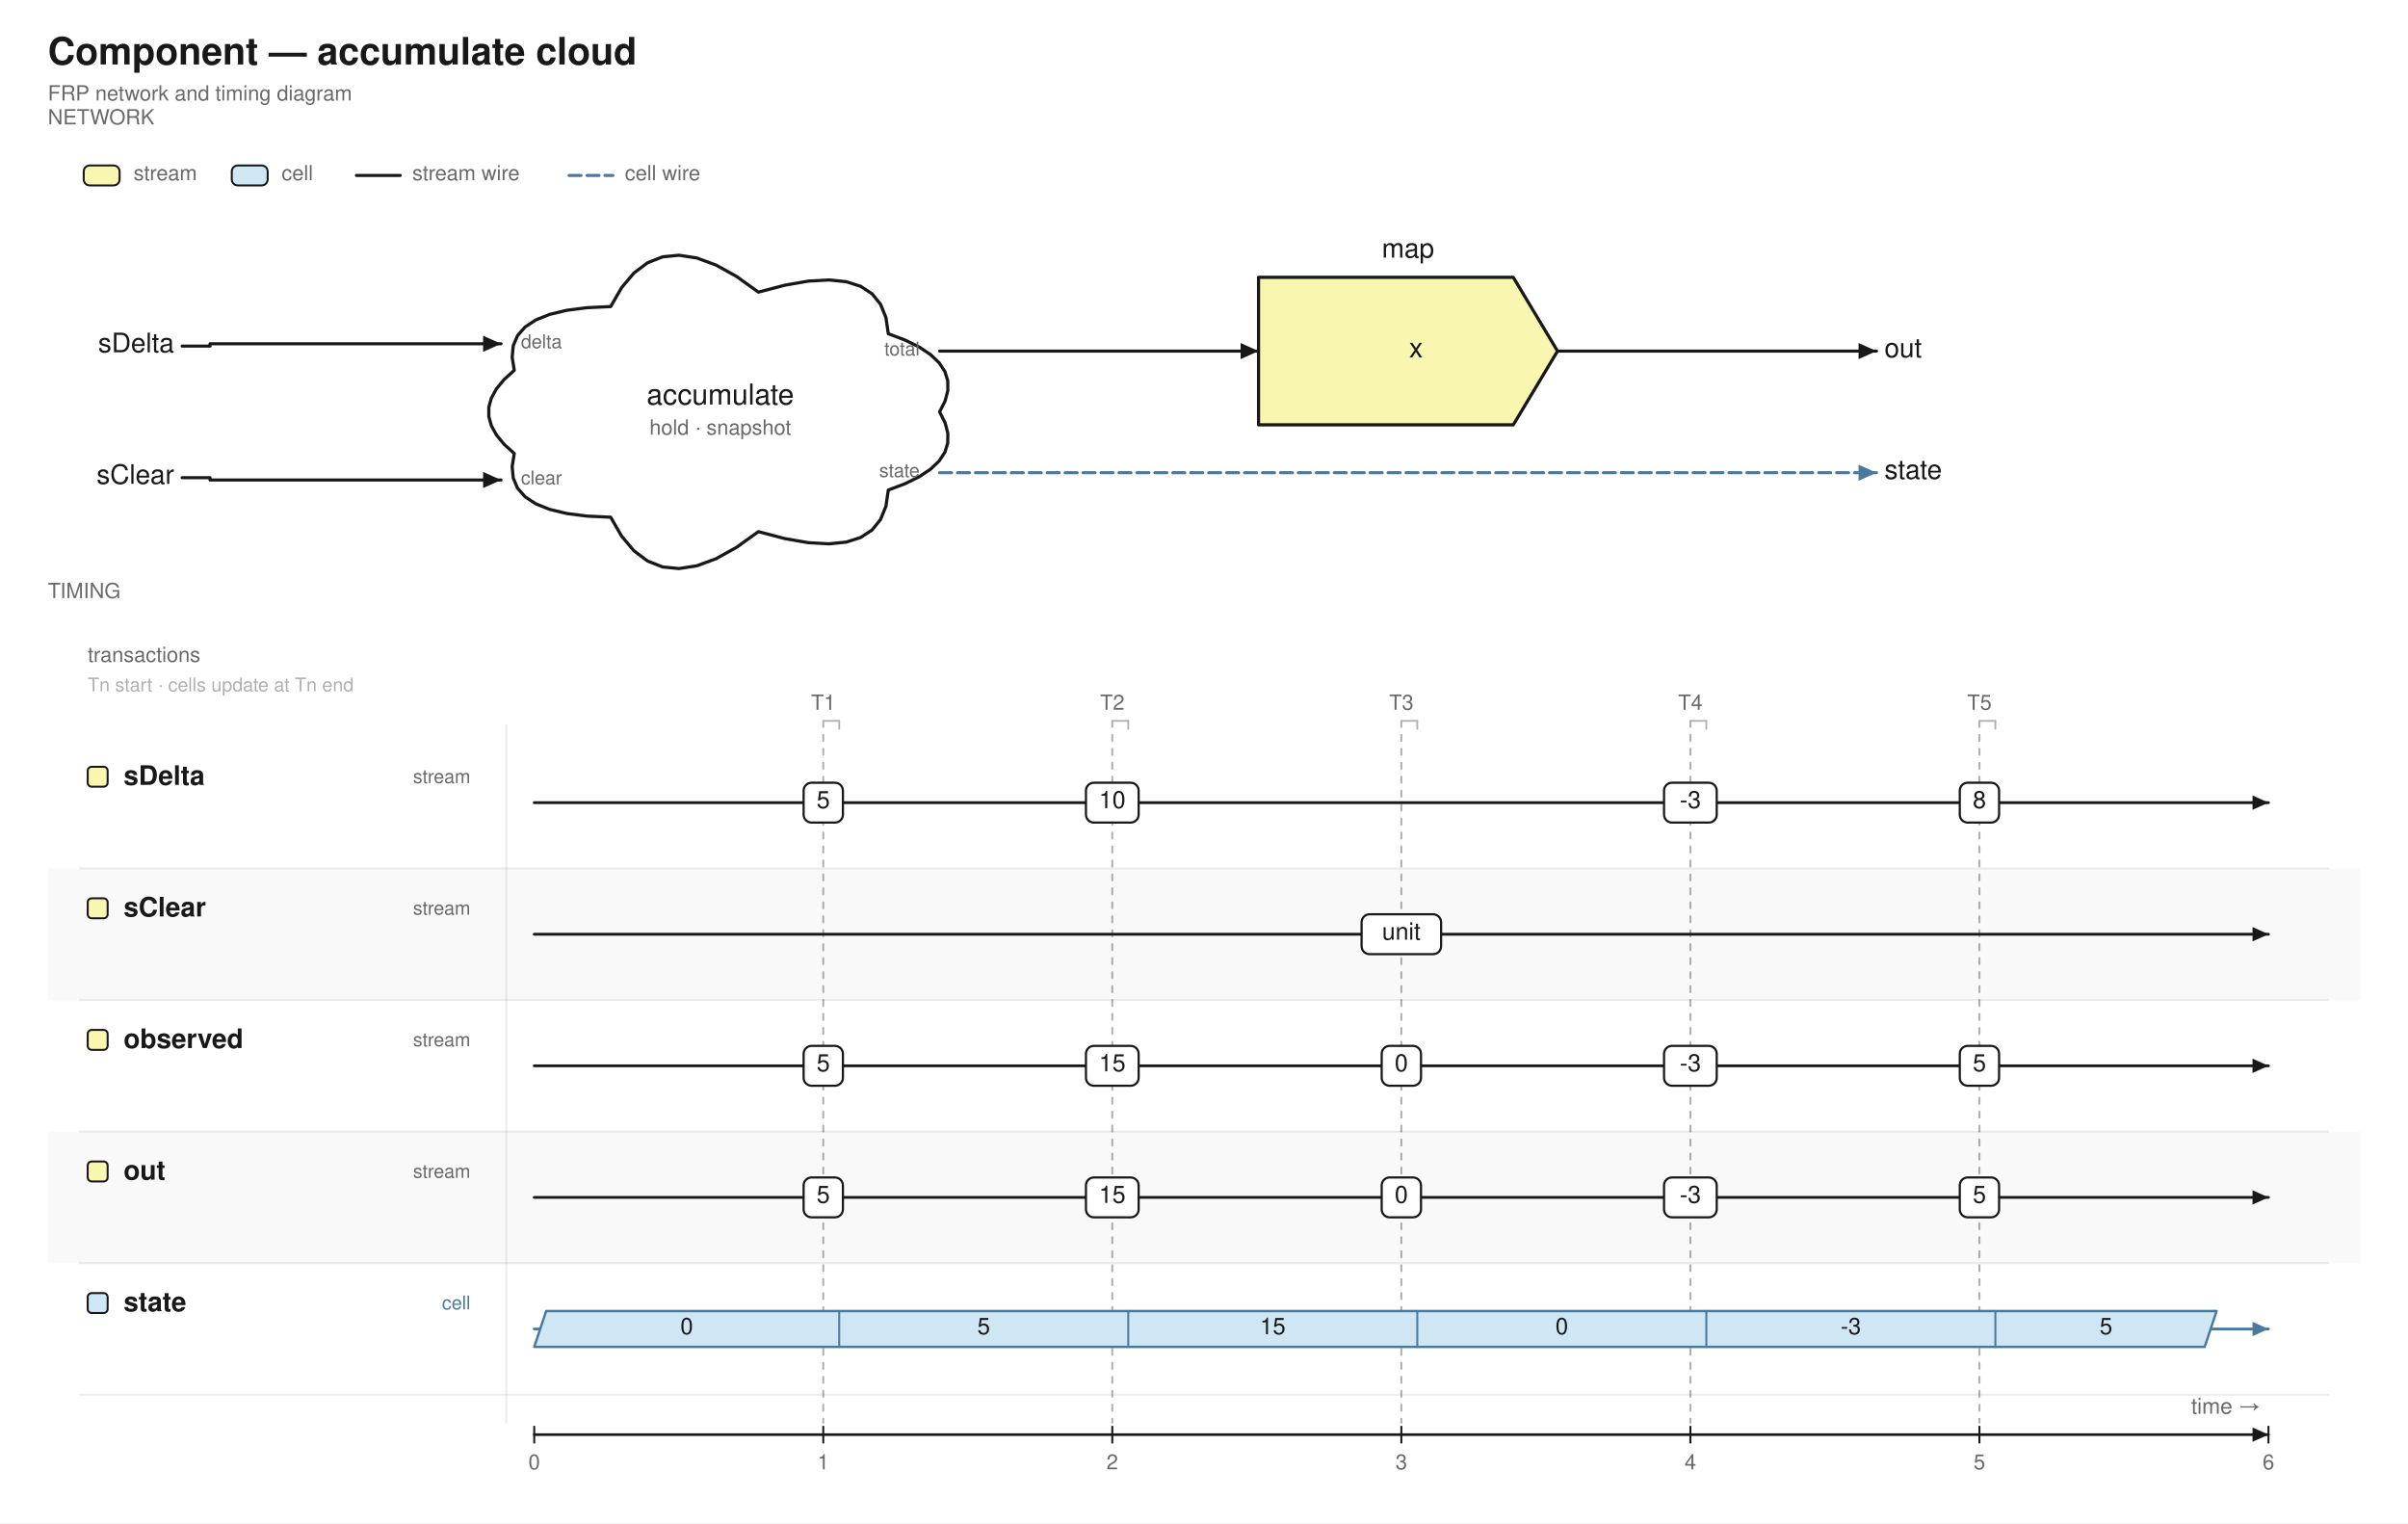
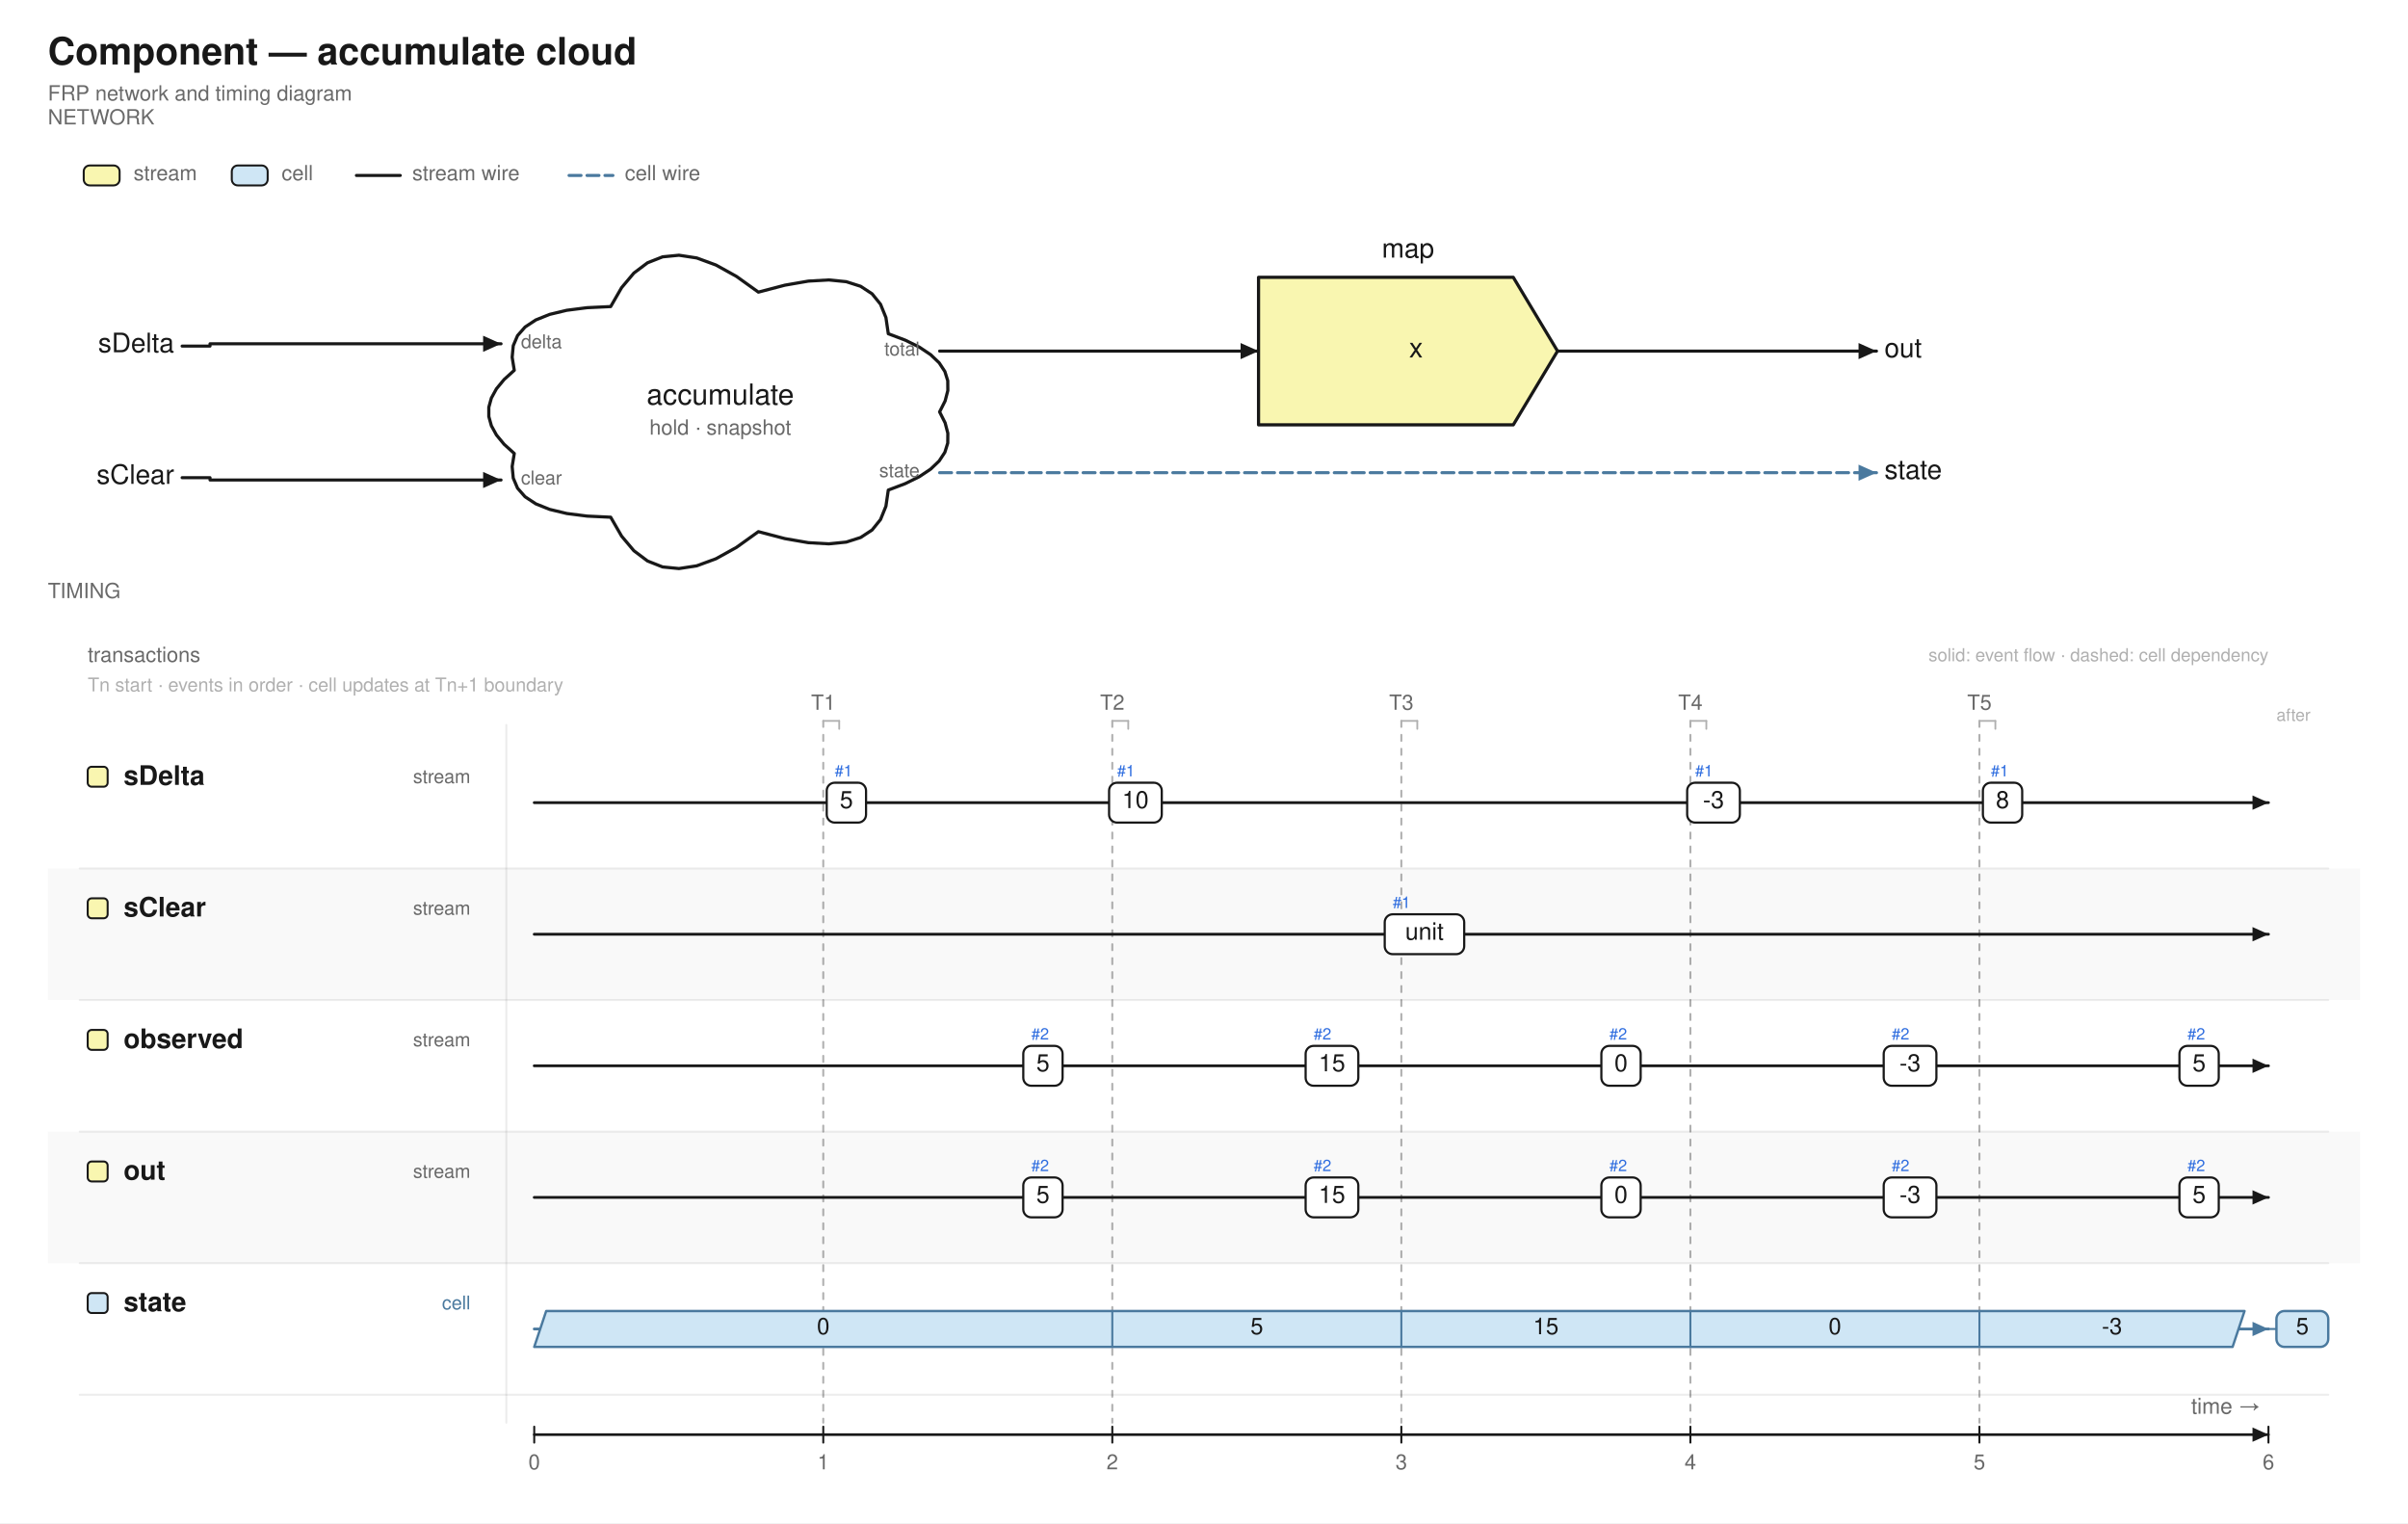
<svg xmlns="http://www.w3.org/2000/svg" width="1208" height="764" viewBox="0 0 1208 764">
  <rect width="100%" height="100%" fill="#ffffff" />
  <g transform="translate(0,0)">
    <text x="24.00" y="28.00" font-family="Helvetica, Arial, 'Noto Sans JP', sans-serif" font-size="19.00" fill="#181818" text-anchor="start" dominant-baseline="central" font-weight="600">Component — accumulate cloud</text>
    <text x="24.00" y="48.00" font-family="Helvetica, Arial, 'Noto Sans JP', sans-serif" font-size="10.50" fill="#696969" text-anchor="start" dominant-baseline="central">FRP network and timing diagram</text>
    <text x="24.00" y="60.00" font-family="Helvetica, Arial, 'Noto Sans JP', sans-serif" font-size="10.50" fill="#696969" text-anchor="start" dominant-baseline="central">NETWORK</text>
    <rect x="42.00" y="83.00" width="18.00" height="10.00" rx="3.00" fill="#f9f6b0" stroke="#181818" stroke-width="1.00" />
    <text x="67.00" y="88.00" font-family="Helvetica, Arial, 'Noto Sans JP', sans-serif" font-size="10.50" fill="#696969" text-anchor="start" dominant-baseline="central">stream</text>
    <rect x="116.28" y="83.00" width="18.00" height="10.00" rx="3.00" fill="#cfe6f5" stroke="#181818" stroke-width="1.00" />
    <text x="141.28" y="88.00" font-family="Helvetica, Arial, 'Noto Sans JP', sans-serif" font-size="10.50" fill="#696969" text-anchor="start" dominant-baseline="central">cell</text>
    <line x1="178.80" y1="88.00" x2="200.80" y2="88.00" stroke="#181818" stroke-width="1.55" stroke-linecap="round" />
    <text x="206.80" y="88.00" font-family="Helvetica, Arial, 'Noto Sans JP', sans-serif" font-size="10.50" fill="#696969" text-anchor="start" dominant-baseline="central">stream wire</text>
    <line x1="285.48" y1="88.00" x2="307.48" y2="88.00" stroke="#4a799e" stroke-width="1.55" stroke-linecap="round" stroke-dasharray="6.00 3.00" />
    <text x="313.48" y="88.00" font-family="Helvetica, Arial, 'Noto Sans JP', sans-serif" font-size="10.50" fill="#696969" text-anchor="start" dominant-baseline="central">cell wire</text>
    <path d="M91.36,173.60 L105.36,173.60 L105.36,172.44 L237.36,172.44 L251.36,172.44" fill="none" stroke="#181818" stroke-width="1.55" stroke-linecap="round" stroke-linejoin="round" />
    <path d="M251.36,172.44 L242.36,176.49 L242.36,168.39 Z" fill="#181818" />
    <path d="M91.36,239.60 L105.36,239.60 L105.36,240.76 L237.36,240.76 L251.36,240.76" fill="none" stroke="#181818" stroke-width="1.55" stroke-linecap="round" stroke-linejoin="round" />
    <path d="M251.36,240.76 L242.36,244.81 L242.36,236.71 Z" fill="#181818" />
    <path d="M471.36,176.10 L485.36,176.10 L617.36,176.10 L631.36,176.10" fill="none" stroke="#181818" stroke-width="1.55" stroke-linecap="round" stroke-linejoin="round" />
    <path d="M631.36,176.10 L622.36,180.15 L622.36,172.05 Z" fill="#181818" />
    <path d="M781.36,176.10 L795.36,176.10 L927.36,176.10 L941.36,176.10" fill="none" stroke="#181818" stroke-width="1.55" stroke-linecap="round" stroke-linejoin="round" />
    <path d="M941.36,176.10 L932.36,180.15 L932.36,172.05 Z" fill="#181818" />
    <path d="M471.36,237.10 L485.36,237.10 L927.36,237.10 L941.36,237.10" fill="none" stroke="#4a799e" stroke-width="1.55" stroke-linecap="round" stroke-linejoin="round" stroke-dasharray="6.00 3.00" />
    <path d="M941.36,237.10 L932.36,241.15 L932.36,233.05 Z" fill="#4a799e" />
    <text x="87.36" y="173.60" font-family="Helvetica, Arial, 'Noto Sans JP', sans-serif" font-size="13.50" fill="#181818" text-anchor="end" dominant-baseline="central">sDelta</text>
    <text x="87.36" y="239.60" font-family="Helvetica, Arial, 'Noto Sans JP', sans-serif" font-size="13.50" fill="#181818" text-anchor="end" dominant-baseline="central">sClear</text>
    <path d="M471.36,206.60 L474.13,212.09 L475.49,217.30 L475.45,222.23 L474.00,226.87 L471.14,231.22 L466.87,235.30 L461.20,239.09 L454.11,242.59 L445.62,245.81 L444.43,253.93 L441.72,260.60 L437.50,265.83 L431.77,269.59 L424.53,271.91 L415.78,272.78 L405.52,272.20 L393.75,270.16 L380.46,266.67 L369.46,274.56 L359.16,280.27 L349.54,283.81 L340.62,285.18 L332.39,284.37 L324.84,281.39 L317.99,276.24 L311.83,268.92 L306.36,259.43 L294.55,258.87 L284.35,257.57 L275.75,255.51 L268.77,252.71 L263.40,249.16 L259.63,244.86 L257.48,239.81 L256.93,234.01 L257.99,227.46 L252.88,222.83 L249.05,218.19 L246.50,213.55 L245.22,208.92 L245.22,204.28 L246.50,199.65 L249.05,195.01 L252.88,190.37 L257.99,185.74 L256.93,179.19 L257.48,173.39 L259.63,168.34 L263.40,164.04 L268.77,160.49 L275.75,157.69 L284.35,155.63 L294.55,154.33 L306.36,153.77 L311.83,144.28 L317.99,136.96 L324.84,131.81 L332.39,128.83 L340.62,128.02 L349.54,129.39 L359.16,132.93 L369.46,138.64 L380.46,146.53 L393.75,143.04 L405.52,141.00 L415.78,140.42 L424.53,141.29 L431.77,143.61 L437.50,147.38 L441.72,152.60 L444.43,159.27 L445.62,167.39 L454.11,170.61 L461.20,174.11 L466.87,177.90 L471.14,181.98 L474.00,186.33 L475.45,190.97 L475.49,195.90 L474.13,201.11 Z" fill="#ffffff" stroke="#181818" stroke-width="1.60" stroke-linejoin="round" />
    <text x="361.36" y="199.60" font-family="Helvetica, Arial, 'Noto Sans JP', sans-serif" font-size="14.50" fill="#181818" text-anchor="middle" dominant-baseline="central">accumulate</text>
    <text x="361.36" y="215.60" font-family="Helvetica, Arial, 'Noto Sans JP', sans-serif" font-size="10.50" fill="#696969" text-anchor="middle" dominant-baseline="central">hold · snapshot</text>
    <text x="261.36" y="172.44" font-family="Helvetica, Arial, 'Noto Sans JP', sans-serif" font-size="9.50" fill="#696969" text-anchor="start" dominant-baseline="central">delta</text>
    <text x="261.36" y="240.76" font-family="Helvetica, Arial, 'Noto Sans JP', sans-serif" font-size="9.50" fill="#696969" text-anchor="start" dominant-baseline="central">clear</text>
    <text x="461.36" y="176.10" font-family="Helvetica, Arial, 'Noto Sans JP', sans-serif" font-size="9.50" fill="#696969" text-anchor="end" dominant-baseline="central">total</text>
    <text x="461.36" y="237.10" font-family="Helvetica, Arial, 'Noto Sans JP', sans-serif" font-size="9.50" fill="#696969" text-anchor="end" dominant-baseline="central">state</text>
    <path d="M631.36,139.10 L759.16,139.10 L781.36,176.10 L759.16,213.10 L631.36,213.10 Z" fill="#f9f6b0" stroke="#181818" stroke-width="1.60" stroke-linejoin="round" />
    <text x="706.36" y="126.10" font-family="Helvetica, Arial, 'Noto Sans JP', sans-serif" font-size="13.50" fill="#181818" text-anchor="middle" dominant-baseline="central">map</text>
    <text x="710.36" y="176.10" font-family="Helvetica, Arial, 'Noto Sans JP', sans-serif" font-size="14.00" fill="#181818" text-anchor="middle" dominant-baseline="central">x</text>
    <text x="945.36" y="176.10" font-family="Helvetica, Arial, 'Noto Sans JP', sans-serif" font-size="13.50" fill="#181818" text-anchor="start" dominant-baseline="central">out</text>
    <text x="945.36" y="237.10" font-family="Helvetica, Arial, 'Noto Sans JP', sans-serif" font-size="13.50" fill="#181818" text-anchor="start" dominant-baseline="central">state</text>
    <text x="24.00" y="297.60" font-family="Helvetica, Arial, 'Noto Sans JP', sans-serif" font-size="10.50" fill="#696969" text-anchor="start" dominant-baseline="central">TIMING</text>
    <text x="44.00" y="329.60" font-family="Helvetica, Arial, 'Noto Sans JP', sans-serif" font-size="10.50" fill="#696969" text-anchor="start" dominant-baseline="central">transactions</text>
-     <text x="44.00" y="344.60" font-family="Helvetica, Arial, 'Noto Sans JP', sans-serif" font-size="9.50" fill="#b0b0b0" text-anchor="start" dominant-baseline="central">Tn start · cells update at Tn end</text>
+     <text x="44.00" y="344.60" font-family="Helvetica, Arial, 'Noto Sans JP', sans-serif" font-size="9.50" fill="#b0b0b0" text-anchor="start" dominant-baseline="central">Tn start · events in order · cell updates at Tn+1 boundary</text>
+     <text x="1138.00" y="329.60" font-family="Helvetica, Arial, 'Noto Sans JP', sans-serif" font-size="9.00" fill="#b0b0b0" text-anchor="end" dominant-baseline="central">solid: event flow · dashed: cell dependency</text>
    <line x1="413.00" y1="361.60" x2="413.00" y2="713.60" stroke="#b0b0b0" stroke-width="1.00" stroke-linecap="round" stroke-dasharray="3.00 4.00" />
    <line x1="413.00" y1="361.60" x2="421.00" y2="361.60" stroke="#b0b0b0" stroke-width="0.90" stroke-linecap="round" />
    <line x1="421.00" y1="361.60" x2="421.00" y2="365.60" stroke="#b0b0b0" stroke-width="0.90" stroke-linecap="round" />
    <text x="413.00" y="353.60" font-family="Helvetica, Arial, 'Noto Sans JP', sans-serif" font-size="10.50" fill="#696969" text-anchor="middle" dominant-baseline="central">T1</text>
    <line x1="558.00" y1="361.60" x2="558.00" y2="713.60" stroke="#b0b0b0" stroke-width="1.00" stroke-linecap="round" stroke-dasharray="3.00 4.00" />
    <line x1="558.00" y1="361.60" x2="566.00" y2="361.60" stroke="#b0b0b0" stroke-width="0.90" stroke-linecap="round" />
    <line x1="566.00" y1="361.60" x2="566.00" y2="365.60" stroke="#b0b0b0" stroke-width="0.90" stroke-linecap="round" />
    <text x="558.00" y="353.60" font-family="Helvetica, Arial, 'Noto Sans JP', sans-serif" font-size="10.50" fill="#696969" text-anchor="middle" dominant-baseline="central">T2</text>
    <line x1="703.00" y1="361.60" x2="703.00" y2="713.60" stroke="#b0b0b0" stroke-width="1.00" stroke-linecap="round" stroke-dasharray="3.00 4.00" />
    <line x1="703.00" y1="361.60" x2="711.00" y2="361.60" stroke="#b0b0b0" stroke-width="0.90" stroke-linecap="round" />
    <line x1="711.00" y1="361.60" x2="711.00" y2="365.60" stroke="#b0b0b0" stroke-width="0.90" stroke-linecap="round" />
    <text x="703.00" y="353.60" font-family="Helvetica, Arial, 'Noto Sans JP', sans-serif" font-size="10.50" fill="#696969" text-anchor="middle" dominant-baseline="central">T3</text>
    <line x1="848.00" y1="361.60" x2="848.00" y2="713.60" stroke="#b0b0b0" stroke-width="1.00" stroke-linecap="round" stroke-dasharray="3.00 4.00" />
    <line x1="848.00" y1="361.60" x2="856.00" y2="361.60" stroke="#b0b0b0" stroke-width="0.90" stroke-linecap="round" />
    <line x1="856.00" y1="361.60" x2="856.00" y2="365.60" stroke="#b0b0b0" stroke-width="0.90" stroke-linecap="round" />
    <text x="848.00" y="353.60" font-family="Helvetica, Arial, 'Noto Sans JP', sans-serif" font-size="10.50" fill="#696969" text-anchor="middle" dominant-baseline="central">T4</text>
    <line x1="993.00" y1="361.60" x2="993.00" y2="713.60" stroke="#b0b0b0" stroke-width="1.00" stroke-linecap="round" stroke-dasharray="3.00 4.00" />
    <line x1="993.00" y1="361.60" x2="1001.00" y2="361.60" stroke="#b0b0b0" stroke-width="0.90" stroke-linecap="round" />
    <line x1="1001.00" y1="361.60" x2="1001.00" y2="365.60" stroke="#b0b0b0" stroke-width="0.90" stroke-linecap="round" />
    <text x="993.00" y="353.60" font-family="Helvetica, Arial, 'Noto Sans JP', sans-serif" font-size="10.50" fill="#696969" text-anchor="middle" dominant-baseline="central">T5</text>
    <line x1="254.00" y1="363.60" x2="254.00" y2="713.60" stroke="rgba(0,0,0,0.078)" stroke-width="1.00" stroke-linecap="round" />
    <line x1="40.00" y1="435.60" x2="1168.00" y2="435.60" stroke="rgba(0,0,0,0.071)" stroke-width="1.00" stroke-linecap="round" />
    <rect x="44.00" y="384.60" width="10.00" height="10.00" rx="2.00" fill="#f9f6b0" stroke="#181818" stroke-width="1.00" />
    <text x="62.00" y="390.60" font-family="Helvetica, Arial, 'Noto Sans JP', sans-serif" font-size="13.50" fill="#181818" text-anchor="start" dominant-baseline="central" font-weight="600">sDelta</text>
    <text x="236.00" y="390.60" font-family="Helvetica, Arial, 'Noto Sans JP', sans-serif" font-size="9.50" fill="#696969" text-anchor="end" dominant-baseline="central">stream</text>
    <line x1="268.00" y1="402.60" x2="1138.00" y2="402.60" stroke="#181818" stroke-width="1.40" stroke-linecap="round" />
    <path d="M1138.00,402.60 L1130.00,406.20 L1130.00,399.00 Z" fill="#181818" />
-     <rect x="403.14" y="392.60" width="19.72" height="20.00" rx="4.00" fill="#ffffff" stroke="#181818" stroke-width="1.10" />
-     <text x="413.00" y="402.60" font-family="Helvetica, Arial, 'Noto Sans JP', sans-serif" font-size="12.00" fill="#181818" text-anchor="middle" dominant-baseline="central">5</text>
-     <rect x="544.78" y="392.60" width="26.44" height="20.00" rx="4.00" fill="#ffffff" stroke="#181818" stroke-width="1.10" />
-     <text x="558.00" y="402.60" font-family="Helvetica, Arial, 'Noto Sans JP', sans-serif" font-size="12.00" fill="#181818" text-anchor="middle" dominant-baseline="central">10</text>
-     <rect x="834.78" y="392.60" width="26.44" height="20.00" rx="4.00" fill="#ffffff" stroke="#181818" stroke-width="1.10" />
-     <text x="848.00" y="402.60" font-family="Helvetica, Arial, 'Noto Sans JP', sans-serif" font-size="12.00" fill="#181818" text-anchor="middle" dominant-baseline="central">-3</text>
-     <rect x="983.14" y="392.60" width="19.72" height="20.00" rx="4.00" fill="#ffffff" stroke="#181818" stroke-width="1.10" />
-     <text x="993.00" y="402.60" font-family="Helvetica, Arial, 'Noto Sans JP', sans-serif" font-size="12.00" fill="#181818" text-anchor="middle" dominant-baseline="central">8</text>
    <rect x="24.00" y="435.60" width="1160.00" height="66.00" rx="0.00" fill="rgba(0,0,0,0.027)" />
    <line x1="40.00" y1="501.60" x2="1168.00" y2="501.60" stroke="rgba(0,0,0,0.071)" stroke-width="1.00" stroke-linecap="round" />
    <rect x="44.00" y="450.60" width="10.00" height="10.00" rx="2.00" fill="#f9f6b0" stroke="#181818" stroke-width="1.00" />
    <text x="62.00" y="456.60" font-family="Helvetica, Arial, 'Noto Sans JP', sans-serif" font-size="13.50" fill="#181818" text-anchor="start" dominant-baseline="central" font-weight="600">sClear</text>
    <text x="236.00" y="456.60" font-family="Helvetica, Arial, 'Noto Sans JP', sans-serif" font-size="9.50" fill="#696969" text-anchor="end" dominant-baseline="central">stream</text>
    <line x1="268.00" y1="468.60" x2="1138.00" y2="468.60" stroke="#181818" stroke-width="1.40" stroke-linecap="round" />
    <path d="M1138.00,468.60 L1130.00,472.20 L1130.00,465.00 Z" fill="#181818" />
-     <rect x="683.06" y="458.60" width="39.88" height="20.00" rx="4.00" fill="#ffffff" stroke="#181818" stroke-width="1.10" />
-     <text x="703.00" y="468.60" font-family="Helvetica, Arial, 'Noto Sans JP', sans-serif" font-size="12.00" fill="#181818" text-anchor="middle" dominant-baseline="central">unit</text>
    <line x1="40.00" y1="567.60" x2="1168.00" y2="567.60" stroke="rgba(0,0,0,0.071)" stroke-width="1.00" stroke-linecap="round" />
    <rect x="44.00" y="516.60" width="10.00" height="10.00" rx="2.00" fill="#f9f6b0" stroke="#181818" stroke-width="1.00" />
    <text x="62.00" y="522.60" font-family="Helvetica, Arial, 'Noto Sans JP', sans-serif" font-size="13.50" fill="#181818" text-anchor="start" dominant-baseline="central" font-weight="600">observed</text>
    <text x="236.00" y="522.60" font-family="Helvetica, Arial, 'Noto Sans JP', sans-serif" font-size="9.50" fill="#696969" text-anchor="end" dominant-baseline="central">stream</text>
    <line x1="268.00" y1="534.60" x2="1138.00" y2="534.60" stroke="#181818" stroke-width="1.40" stroke-linecap="round" />
    <path d="M1138.00,534.60 L1130.00,538.20 L1130.00,531.00 Z" fill="#181818" />
-     <rect x="403.14" y="524.60" width="19.72" height="20.00" rx="4.00" fill="#ffffff" stroke="#181818" stroke-width="1.10" />
-     <text x="413.00" y="534.60" font-family="Helvetica, Arial, 'Noto Sans JP', sans-serif" font-size="12.00" fill="#181818" text-anchor="middle" dominant-baseline="central">5</text>
-     <rect x="544.78" y="524.60" width="26.44" height="20.00" rx="4.00" fill="#ffffff" stroke="#181818" stroke-width="1.10" />
-     <text x="558.00" y="534.60" font-family="Helvetica, Arial, 'Noto Sans JP', sans-serif" font-size="12.00" fill="#181818" text-anchor="middle" dominant-baseline="central">15</text>
-     <rect x="693.14" y="524.60" width="19.72" height="20.00" rx="4.00" fill="#ffffff" stroke="#181818" stroke-width="1.10" />
-     <text x="703.00" y="534.60" font-family="Helvetica, Arial, 'Noto Sans JP', sans-serif" font-size="12.00" fill="#181818" text-anchor="middle" dominant-baseline="central">0</text>
-     <rect x="834.78" y="524.60" width="26.44" height="20.00" rx="4.00" fill="#ffffff" stroke="#181818" stroke-width="1.10" />
-     <text x="848.00" y="534.60" font-family="Helvetica, Arial, 'Noto Sans JP', sans-serif" font-size="12.00" fill="#181818" text-anchor="middle" dominant-baseline="central">-3</text>
-     <rect x="983.14" y="524.60" width="19.72" height="20.00" rx="4.00" fill="#ffffff" stroke="#181818" stroke-width="1.10" />
-     <text x="993.00" y="534.60" font-family="Helvetica, Arial, 'Noto Sans JP', sans-serif" font-size="12.00" fill="#181818" text-anchor="middle" dominant-baseline="central">5</text>
    <rect x="24.00" y="567.60" width="1160.00" height="66.00" rx="0.00" fill="rgba(0,0,0,0.027)" />
    <line x1="40.00" y1="633.60" x2="1168.00" y2="633.60" stroke="rgba(0,0,0,0.071)" stroke-width="1.00" stroke-linecap="round" />
    <rect x="44.00" y="582.60" width="10.00" height="10.00" rx="2.00" fill="#f9f6b0" stroke="#181818" stroke-width="1.00" />
    <text x="62.00" y="588.60" font-family="Helvetica, Arial, 'Noto Sans JP', sans-serif" font-size="13.50" fill="#181818" text-anchor="start" dominant-baseline="central" font-weight="600">out</text>
    <text x="236.00" y="588.60" font-family="Helvetica, Arial, 'Noto Sans JP', sans-serif" font-size="9.50" fill="#696969" text-anchor="end" dominant-baseline="central">stream</text>
    <line x1="268.00" y1="600.60" x2="1138.00" y2="600.60" stroke="#181818" stroke-width="1.40" stroke-linecap="round" />
    <path d="M1138.00,600.60 L1130.00,604.20 L1130.00,597.00 Z" fill="#181818" />
-     <rect x="403.14" y="590.60" width="19.72" height="20.00" rx="4.00" fill="#ffffff" stroke="#181818" stroke-width="1.10" />
-     <text x="413.00" y="600.60" font-family="Helvetica, Arial, 'Noto Sans JP', sans-serif" font-size="12.00" fill="#181818" text-anchor="middle" dominant-baseline="central">5</text>
-     <rect x="544.78" y="590.60" width="26.44" height="20.00" rx="4.00" fill="#ffffff" stroke="#181818" stroke-width="1.10" />
-     <text x="558.00" y="600.60" font-family="Helvetica, Arial, 'Noto Sans JP', sans-serif" font-size="12.00" fill="#181818" text-anchor="middle" dominant-baseline="central">15</text>
-     <rect x="693.14" y="590.60" width="19.72" height="20.00" rx="4.00" fill="#ffffff" stroke="#181818" stroke-width="1.10" />
-     <text x="703.00" y="600.60" font-family="Helvetica, Arial, 'Noto Sans JP', sans-serif" font-size="12.00" fill="#181818" text-anchor="middle" dominant-baseline="central">0</text>
-     <rect x="834.78" y="590.60" width="26.44" height="20.00" rx="4.00" fill="#ffffff" stroke="#181818" stroke-width="1.10" />
-     <text x="848.00" y="600.60" font-family="Helvetica, Arial, 'Noto Sans JP', sans-serif" font-size="12.00" fill="#181818" text-anchor="middle" dominant-baseline="central">-3</text>
-     <rect x="983.14" y="590.60" width="19.72" height="20.00" rx="4.00" fill="#ffffff" stroke="#181818" stroke-width="1.10" />
-     <text x="993.00" y="600.60" font-family="Helvetica, Arial, 'Noto Sans JP', sans-serif" font-size="12.00" fill="#181818" text-anchor="middle" dominant-baseline="central">5</text>
    <line x1="40.00" y1="699.60" x2="1168.00" y2="699.60" stroke="rgba(0,0,0,0.071)" stroke-width="1.00" stroke-linecap="round" />
    <rect x="44.00" y="648.60" width="10.00" height="10.00" rx="2.00" fill="#cfe6f5" stroke="#181818" stroke-width="1.00" />
    <text x="62.00" y="654.60" font-family="Helvetica, Arial, 'Noto Sans JP', sans-serif" font-size="13.50" fill="#181818" text-anchor="start" dominant-baseline="central" font-weight="600">state</text>
    <text x="236.00" y="654.60" font-family="Helvetica, Arial, 'Noto Sans JP', sans-serif" font-size="9.50" fill="#4a799e" text-anchor="end" dominant-baseline="central">cell</text>
    <line x1="268.00" y1="666.60" x2="1138.00" y2="666.60" stroke="#4a799e" stroke-width="1.40" stroke-linecap="round" />
    <path d="M1138.00,666.60 L1130.00,670.20 L1130.00,663.00 Z" fill="#4a799e" />
-     <path d="M274.00,657.60 L1112.00,657.60 L1106.00,675.60 L268.00,675.60 Z" fill="#cfe6f5" stroke="#4a799e" stroke-width="1.20" stroke-linejoin="round" />
-     <line x1="421.00" y1="657.60" x2="421.00" y2="675.60" stroke="#4a799e" stroke-width="1.00" stroke-linecap="round" />
-     <line x1="566.00" y1="657.60" x2="566.00" y2="675.60" stroke="#4a799e" stroke-width="1.00" stroke-linecap="round" />
-     <line x1="711.00" y1="657.60" x2="711.00" y2="675.60" stroke="#4a799e" stroke-width="1.00" stroke-linecap="round" />
-     <line x1="856.00" y1="657.60" x2="856.00" y2="675.60" stroke="#4a799e" stroke-width="1.00" stroke-linecap="round" />
-     <line x1="1001.00" y1="657.60" x2="1001.00" y2="675.60" stroke="#4a799e" stroke-width="1.00" stroke-linecap="round" />
-     <text x="344.50" y="666.60" font-family="Helvetica, Arial, 'Noto Sans JP', sans-serif" font-size="11.50" fill="#181818" text-anchor="middle" dominant-baseline="central">0</text>
-     <text x="493.50" y="666.60" font-family="Helvetica, Arial, 'Noto Sans JP', sans-serif" font-size="11.50" fill="#181818" text-anchor="middle" dominant-baseline="central">5</text>
-     <text x="638.50" y="666.60" font-family="Helvetica, Arial, 'Noto Sans JP', sans-serif" font-size="11.50" fill="#181818" text-anchor="middle" dominant-baseline="central">15</text>
-     <text x="783.50" y="666.60" font-family="Helvetica, Arial, 'Noto Sans JP', sans-serif" font-size="11.50" fill="#181818" text-anchor="middle" dominant-baseline="central">0</text>
-     <text x="928.50" y="666.60" font-family="Helvetica, Arial, 'Noto Sans JP', sans-serif" font-size="11.50" fill="#181818" text-anchor="middle" dominant-baseline="central">-3</text>
-     <text x="1056.50" y="666.60" font-family="Helvetica, Arial, 'Noto Sans JP', sans-serif" font-size="11.50" fill="#181818" text-anchor="middle" dominant-baseline="central">5</text>
+     <rect x="414.74" y="392.60" width="19.72" height="20.00" rx="4.00" fill="#ffffff" stroke="#181818" stroke-width="1.10" />
+     <text x="424.60" y="402.60" font-family="Helvetica, Arial, 'Noto Sans JP', sans-serif" font-size="12.00" fill="#181818" text-anchor="middle" dominant-baseline="central">5</text>
+     <text x="418.74" y="387.60" font-family="Helvetica, Arial, 'Noto Sans JP', sans-serif" font-size="8.00" fill="#2d6cdf" text-anchor="start" dominant-baseline="central">#1</text>
+     <rect x="556.38" y="392.60" width="26.44" height="20.00" rx="4.00" fill="#ffffff" stroke="#181818" stroke-width="1.10" />
+     <text x="569.60" y="402.60" font-family="Helvetica, Arial, 'Noto Sans JP', sans-serif" font-size="12.00" fill="#181818" text-anchor="middle" dominant-baseline="central">10</text>
+     <text x="560.38" y="387.60" font-family="Helvetica, Arial, 'Noto Sans JP', sans-serif" font-size="8.00" fill="#2d6cdf" text-anchor="start" dominant-baseline="central">#1</text>
+     <rect x="846.38" y="392.60" width="26.44" height="20.00" rx="4.00" fill="#ffffff" stroke="#181818" stroke-width="1.10" />
+     <text x="859.60" y="402.60" font-family="Helvetica, Arial, 'Noto Sans JP', sans-serif" font-size="12.00" fill="#181818" text-anchor="middle" dominant-baseline="central">-3</text>
+     <text x="850.38" y="387.60" font-family="Helvetica, Arial, 'Noto Sans JP', sans-serif" font-size="8.00" fill="#2d6cdf" text-anchor="start" dominant-baseline="central">#1</text>
+     <rect x="994.74" y="392.60" width="19.72" height="20.00" rx="4.00" fill="#ffffff" stroke="#181818" stroke-width="1.10" />
+     <text x="1004.60" y="402.60" font-family="Helvetica, Arial, 'Noto Sans JP', sans-serif" font-size="12.00" fill="#181818" text-anchor="middle" dominant-baseline="central">8</text>
+     <text x="998.74" y="387.60" font-family="Helvetica, Arial, 'Noto Sans JP', sans-serif" font-size="8.00" fill="#2d6cdf" text-anchor="start" dominant-baseline="central">#1</text>
+     <rect x="694.66" y="458.60" width="39.88" height="20.00" rx="4.00" fill="#ffffff" stroke="#181818" stroke-width="1.10" />
+     <text x="714.60" y="468.60" font-family="Helvetica, Arial, 'Noto Sans JP', sans-serif" font-size="12.00" fill="#181818" text-anchor="middle" dominant-baseline="central">unit</text>
+     <text x="698.66" y="453.60" font-family="Helvetica, Arial, 'Noto Sans JP', sans-serif" font-size="8.00" fill="#2d6cdf" text-anchor="start" dominant-baseline="central">#1</text>
+     <rect x="513.34" y="524.60" width="19.72" height="20.00" rx="4.00" fill="#ffffff" stroke="#181818" stroke-width="1.10" />
+     <text x="523.20" y="534.60" font-family="Helvetica, Arial, 'Noto Sans JP', sans-serif" font-size="12.00" fill="#181818" text-anchor="middle" dominant-baseline="central">5</text>
+     <text x="517.34" y="519.60" font-family="Helvetica, Arial, 'Noto Sans JP', sans-serif" font-size="8.00" fill="#2d6cdf" text-anchor="start" dominant-baseline="central">#2</text>
+     <rect x="654.98" y="524.60" width="26.44" height="20.00" rx="4.00" fill="#ffffff" stroke="#181818" stroke-width="1.10" />
+     <text x="668.20" y="534.60" font-family="Helvetica, Arial, 'Noto Sans JP', sans-serif" font-size="12.00" fill="#181818" text-anchor="middle" dominant-baseline="central">15</text>
+     <text x="658.98" y="519.60" font-family="Helvetica, Arial, 'Noto Sans JP', sans-serif" font-size="8.00" fill="#2d6cdf" text-anchor="start" dominant-baseline="central">#2</text>
+     <rect x="803.34" y="524.60" width="19.72" height="20.00" rx="4.00" fill="#ffffff" stroke="#181818" stroke-width="1.10" />
+     <text x="813.20" y="534.60" font-family="Helvetica, Arial, 'Noto Sans JP', sans-serif" font-size="12.00" fill="#181818" text-anchor="middle" dominant-baseline="central">0</text>
+     <text x="807.34" y="519.60" font-family="Helvetica, Arial, 'Noto Sans JP', sans-serif" font-size="8.00" fill="#2d6cdf" text-anchor="start" dominant-baseline="central">#2</text>
+     <rect x="944.98" y="524.60" width="26.44" height="20.00" rx="4.00" fill="#ffffff" stroke="#181818" stroke-width="1.10" />
+     <text x="958.20" y="534.60" font-family="Helvetica, Arial, 'Noto Sans JP', sans-serif" font-size="12.00" fill="#181818" text-anchor="middle" dominant-baseline="central">-3</text>
+     <text x="948.98" y="519.60" font-family="Helvetica, Arial, 'Noto Sans JP', sans-serif" font-size="8.00" fill="#2d6cdf" text-anchor="start" dominant-baseline="central">#2</text>
+     <rect x="1093.34" y="524.60" width="19.72" height="20.00" rx="4.00" fill="#ffffff" stroke="#181818" stroke-width="1.10" />
+     <text x="1103.20" y="534.60" font-family="Helvetica, Arial, 'Noto Sans JP', sans-serif" font-size="12.00" fill="#181818" text-anchor="middle" dominant-baseline="central">5</text>
+     <text x="1097.34" y="519.60" font-family="Helvetica, Arial, 'Noto Sans JP', sans-serif" font-size="8.00" fill="#2d6cdf" text-anchor="start" dominant-baseline="central">#2</text>
+     <rect x="513.34" y="590.60" width="19.72" height="20.00" rx="4.00" fill="#ffffff" stroke="#181818" stroke-width="1.10" />
+     <text x="523.20" y="600.60" font-family="Helvetica, Arial, 'Noto Sans JP', sans-serif" font-size="12.00" fill="#181818" text-anchor="middle" dominant-baseline="central">5</text>
+     <text x="517.34" y="585.60" font-family="Helvetica, Arial, 'Noto Sans JP', sans-serif" font-size="8.00" fill="#2d6cdf" text-anchor="start" dominant-baseline="central">#2</text>
+     <rect x="654.98" y="590.60" width="26.44" height="20.00" rx="4.00" fill="#ffffff" stroke="#181818" stroke-width="1.10" />
+     <text x="668.20" y="600.60" font-family="Helvetica, Arial, 'Noto Sans JP', sans-serif" font-size="12.00" fill="#181818" text-anchor="middle" dominant-baseline="central">15</text>
+     <text x="658.98" y="585.60" font-family="Helvetica, Arial, 'Noto Sans JP', sans-serif" font-size="8.00" fill="#2d6cdf" text-anchor="start" dominant-baseline="central">#2</text>
+     <rect x="803.34" y="590.60" width="19.72" height="20.00" rx="4.00" fill="#ffffff" stroke="#181818" stroke-width="1.10" />
+     <text x="813.20" y="600.60" font-family="Helvetica, Arial, 'Noto Sans JP', sans-serif" font-size="12.00" fill="#181818" text-anchor="middle" dominant-baseline="central">0</text>
+     <text x="807.34" y="585.60" font-family="Helvetica, Arial, 'Noto Sans JP', sans-serif" font-size="8.00" fill="#2d6cdf" text-anchor="start" dominant-baseline="central">#2</text>
+     <rect x="944.98" y="590.60" width="26.44" height="20.00" rx="4.00" fill="#ffffff" stroke="#181818" stroke-width="1.10" />
+     <text x="958.20" y="600.60" font-family="Helvetica, Arial, 'Noto Sans JP', sans-serif" font-size="12.00" fill="#181818" text-anchor="middle" dominant-baseline="central">-3</text>
+     <text x="948.98" y="585.60" font-family="Helvetica, Arial, 'Noto Sans JP', sans-serif" font-size="8.00" fill="#2d6cdf" text-anchor="start" dominant-baseline="central">#2</text>
+     <rect x="1093.34" y="590.60" width="19.72" height="20.00" rx="4.00" fill="#ffffff" stroke="#181818" stroke-width="1.10" />
+     <text x="1103.20" y="600.60" font-family="Helvetica, Arial, 'Noto Sans JP', sans-serif" font-size="12.00" fill="#181818" text-anchor="middle" dominant-baseline="central">5</text>
+     <text x="1097.34" y="585.60" font-family="Helvetica, Arial, 'Noto Sans JP', sans-serif" font-size="8.00" fill="#2d6cdf" text-anchor="start" dominant-baseline="central">#2</text>
+     <path d="M274.00,657.60 L1126.00,657.60 L1120.00,675.60 L268.00,675.60 Z" fill="#cfe6f5" stroke="#4a799e" stroke-width="1.20" stroke-linejoin="round" />
+     <line x1="558.00" y1="657.60" x2="558.00" y2="675.60" stroke="#4a799e" stroke-width="1.00" stroke-linecap="round" />
+     <line x1="703.00" y1="657.60" x2="703.00" y2="675.60" stroke="#4a799e" stroke-width="1.00" stroke-linecap="round" />
+     <line x1="848.00" y1="657.60" x2="848.00" y2="675.60" stroke="#4a799e" stroke-width="1.00" stroke-linecap="round" />
+     <line x1="993.00" y1="657.60" x2="993.00" y2="675.60" stroke="#4a799e" stroke-width="1.00" stroke-linecap="round" />
+     <text x="413.00" y="666.60" font-family="Helvetica, Arial, 'Noto Sans JP', sans-serif" font-size="11.50" fill="#181818" text-anchor="middle" dominant-baseline="central">0</text>
+     <text x="630.50" y="666.60" font-family="Helvetica, Arial, 'Noto Sans JP', sans-serif" font-size="11.50" fill="#181818" text-anchor="middle" dominant-baseline="central">5</text>
+     <text x="775.50" y="666.60" font-family="Helvetica, Arial, 'Noto Sans JP', sans-serif" font-size="11.50" fill="#181818" text-anchor="middle" dominant-baseline="central">15</text>
+     <text x="920.50" y="666.60" font-family="Helvetica, Arial, 'Noto Sans JP', sans-serif" font-size="11.50" fill="#181818" text-anchor="middle" dominant-baseline="central">0</text>
+     <text x="1059.50" y="666.60" font-family="Helvetica, Arial, 'Noto Sans JP', sans-serif" font-size="11.50" fill="#181818" text-anchor="middle" dominant-baseline="central">-3</text>
+     <line x1="1138.00" y1="666.60" x2="1142.00" y2="666.60" stroke="#4a799e" stroke-width="1.00" stroke-linecap="round" />
+     <rect x="1142.00" y="657.60" width="26.00" height="18.00" rx="4.00" fill="#cfe6f5" stroke="#4a799e" stroke-width="1.20" />
+     <text x="1155.00" y="666.60" font-family="Helvetica, Arial, 'Noto Sans JP', sans-serif" font-size="11.50" fill="#181818" text-anchor="middle" dominant-baseline="central">5</text>
+     <text x="1142.00" y="359.60" font-family="Helvetica, Arial, 'Noto Sans JP', sans-serif" font-size="8.50" fill="#b0b0b0" text-anchor="start" dominant-baseline="central">after</text>
    <line x1="268.00" y1="719.60" x2="1138.00" y2="719.60" stroke="#181818" stroke-width="1.30" stroke-linecap="round" />
    <path d="M1138.00,719.60 L1130.00,723.20 L1130.00,716.00 Z" fill="#181818" />
    <line x1="268.00" y1="715.60" x2="268.00" y2="723.60" stroke="#181818" stroke-width="1.00" stroke-linecap="round" />
    <text x="268.00" y="734.60" font-family="Helvetica, Arial, 'Noto Sans JP', sans-serif" font-size="10.50" fill="#696969" text-anchor="middle" dominant-baseline="central">0</text>
    <line x1="413.00" y1="715.60" x2="413.00" y2="723.60" stroke="#181818" stroke-width="1.00" stroke-linecap="round" />
    <text x="413.00" y="734.60" font-family="Helvetica, Arial, 'Noto Sans JP', sans-serif" font-size="10.50" fill="#696969" text-anchor="middle" dominant-baseline="central">1</text>
    <line x1="558.00" y1="715.60" x2="558.00" y2="723.60" stroke="#181818" stroke-width="1.00" stroke-linecap="round" />
    <text x="558.00" y="734.60" font-family="Helvetica, Arial, 'Noto Sans JP', sans-serif" font-size="10.50" fill="#696969" text-anchor="middle" dominant-baseline="central">2</text>
    <line x1="703.00" y1="715.60" x2="703.00" y2="723.60" stroke="#181818" stroke-width="1.00" stroke-linecap="round" />
    <text x="703.00" y="734.60" font-family="Helvetica, Arial, 'Noto Sans JP', sans-serif" font-size="10.50" fill="#696969" text-anchor="middle" dominant-baseline="central">3</text>
    <line x1="848.00" y1="715.60" x2="848.00" y2="723.60" stroke="#181818" stroke-width="1.00" stroke-linecap="round" />
    <text x="848.00" y="734.60" font-family="Helvetica, Arial, 'Noto Sans JP', sans-serif" font-size="10.50" fill="#696969" text-anchor="middle" dominant-baseline="central">4</text>
    <line x1="993.00" y1="715.60" x2="993.00" y2="723.60" stroke="#181818" stroke-width="1.00" stroke-linecap="round" />
    <text x="993.00" y="734.60" font-family="Helvetica, Arial, 'Noto Sans JP', sans-serif" font-size="10.50" fill="#696969" text-anchor="middle" dominant-baseline="central">5</text>
    <line x1="1138.00" y1="715.60" x2="1138.00" y2="723.60" stroke="#181818" stroke-width="1.00" stroke-linecap="round" />
    <text x="1138.00" y="734.60" font-family="Helvetica, Arial, 'Noto Sans JP', sans-serif" font-size="10.50" fill="#696969" text-anchor="middle" dominant-baseline="central">6</text>
    <text x="1134.00" y="706.60" font-family="Helvetica, Arial, 'Noto Sans JP', sans-serif" font-size="11.00" fill="#696969" text-anchor="end" dominant-baseline="central">time →</text>
  </g>
</svg>
